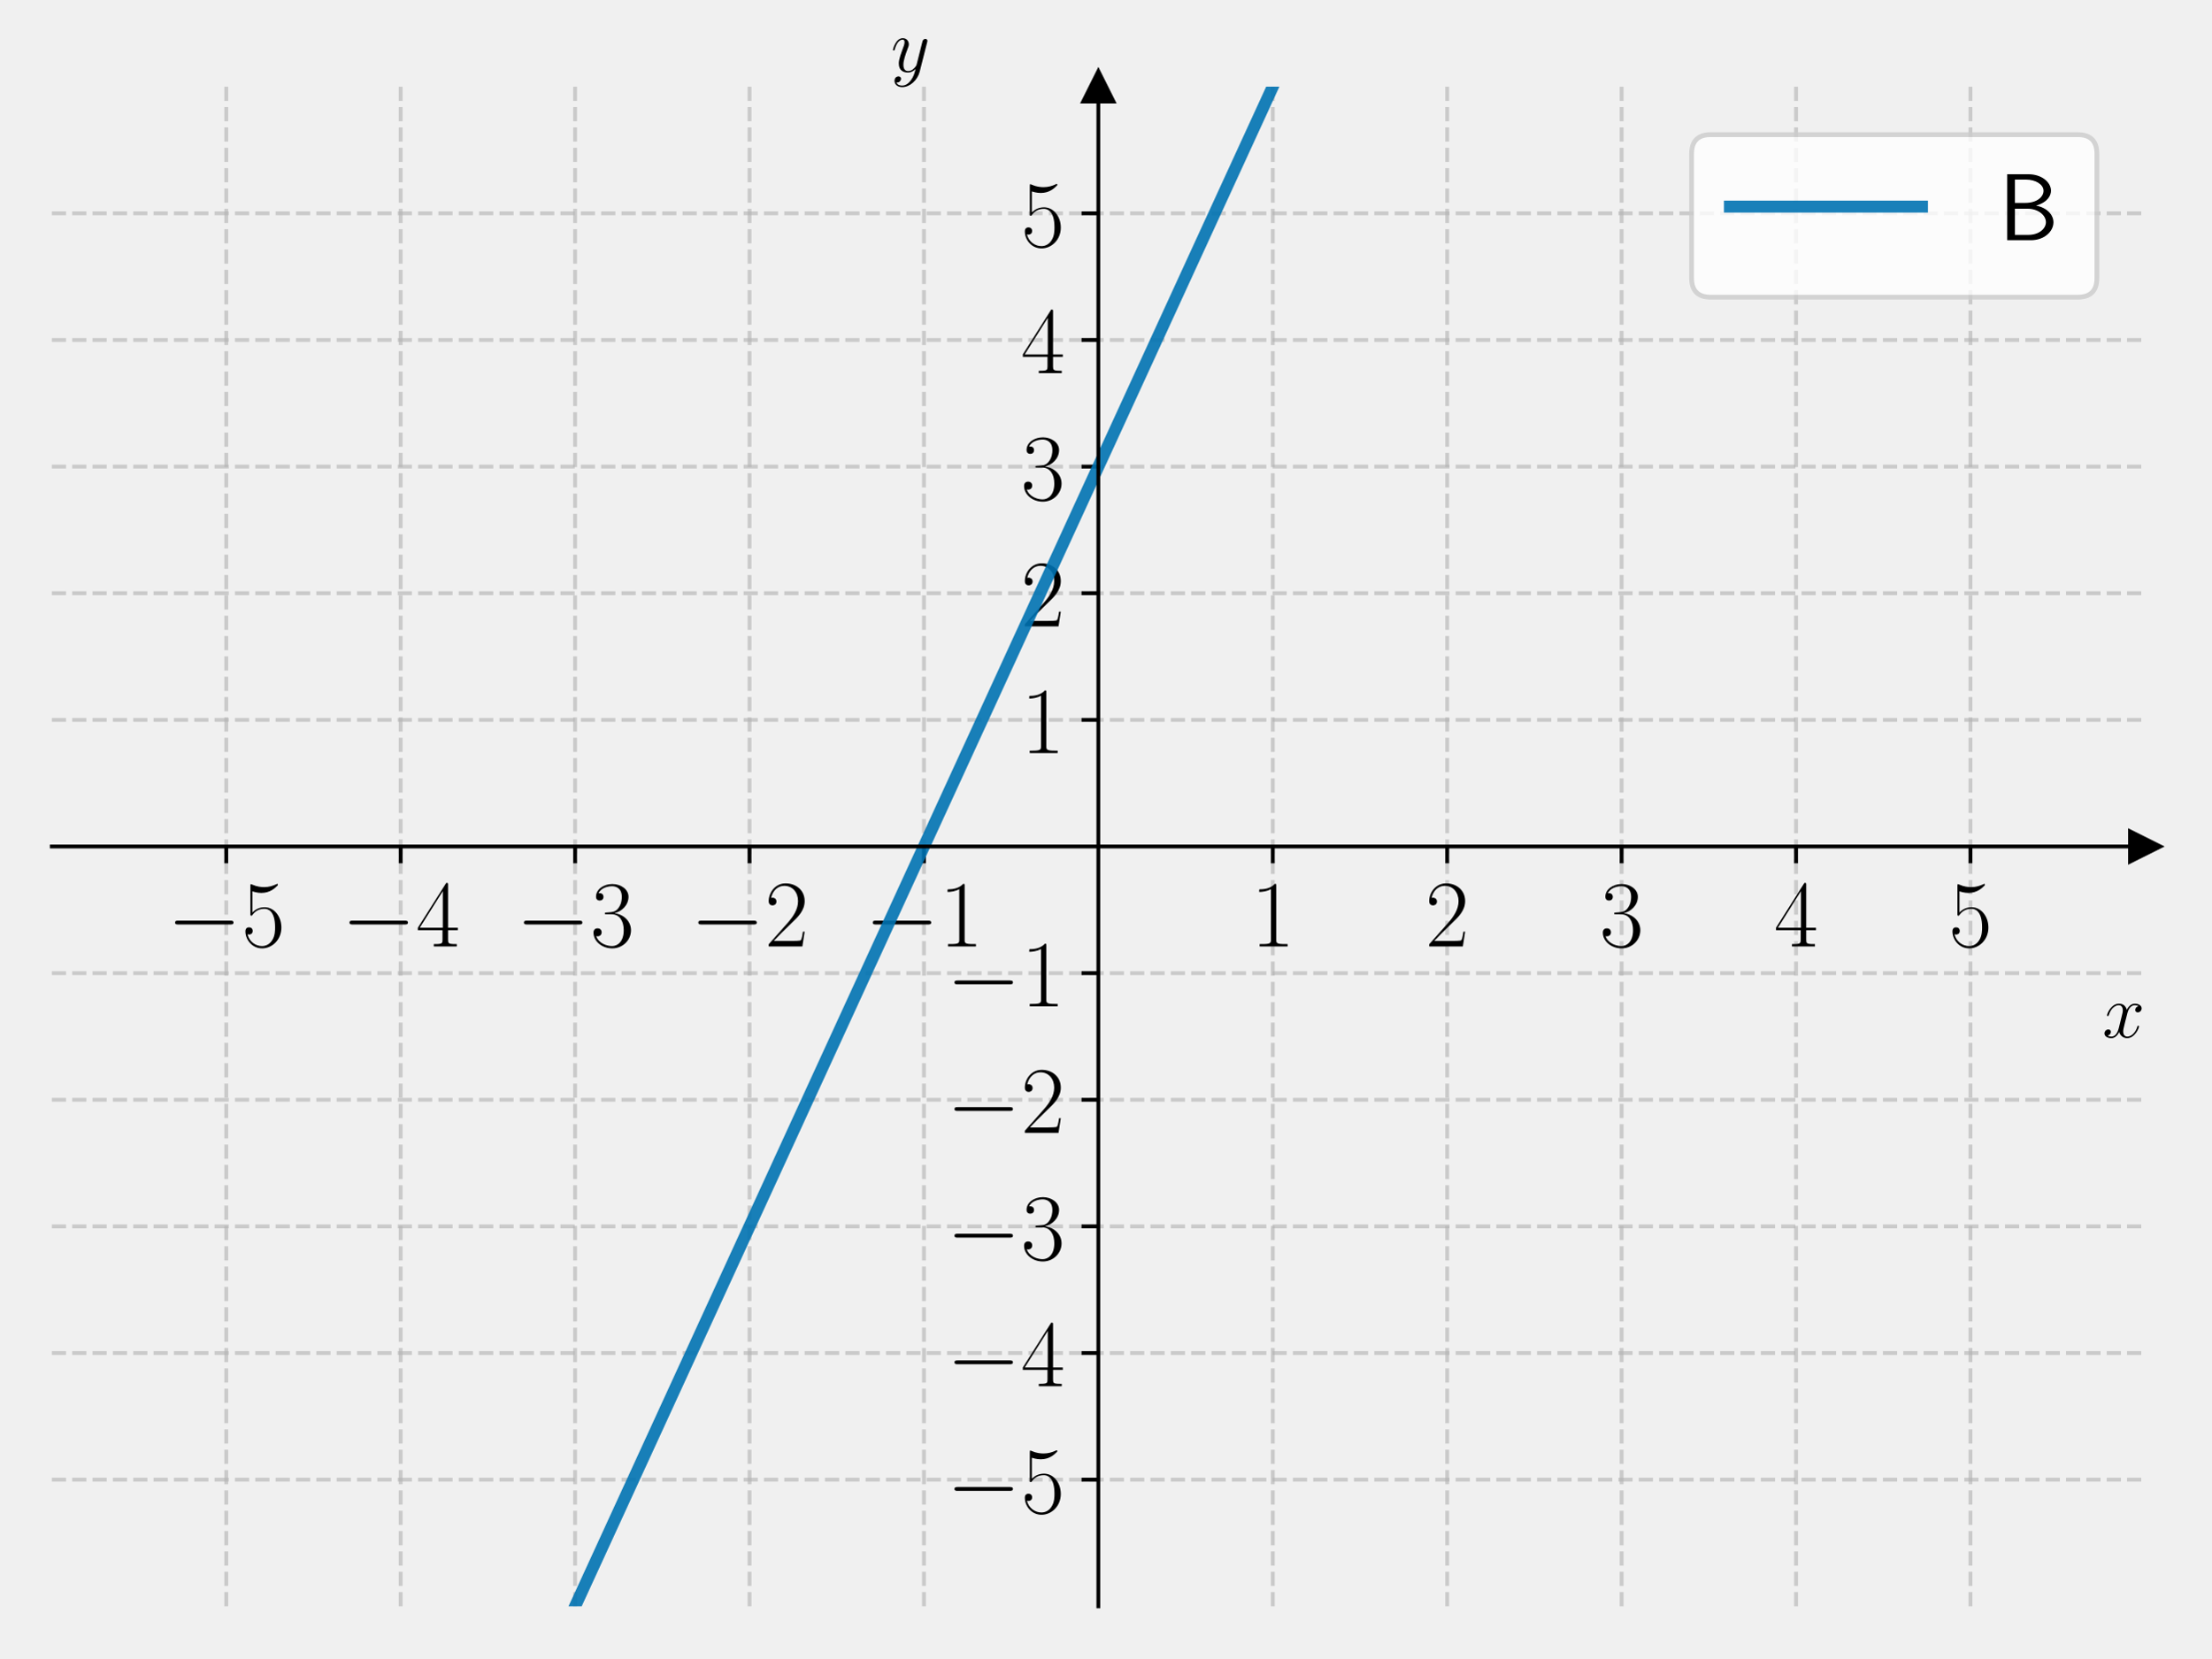
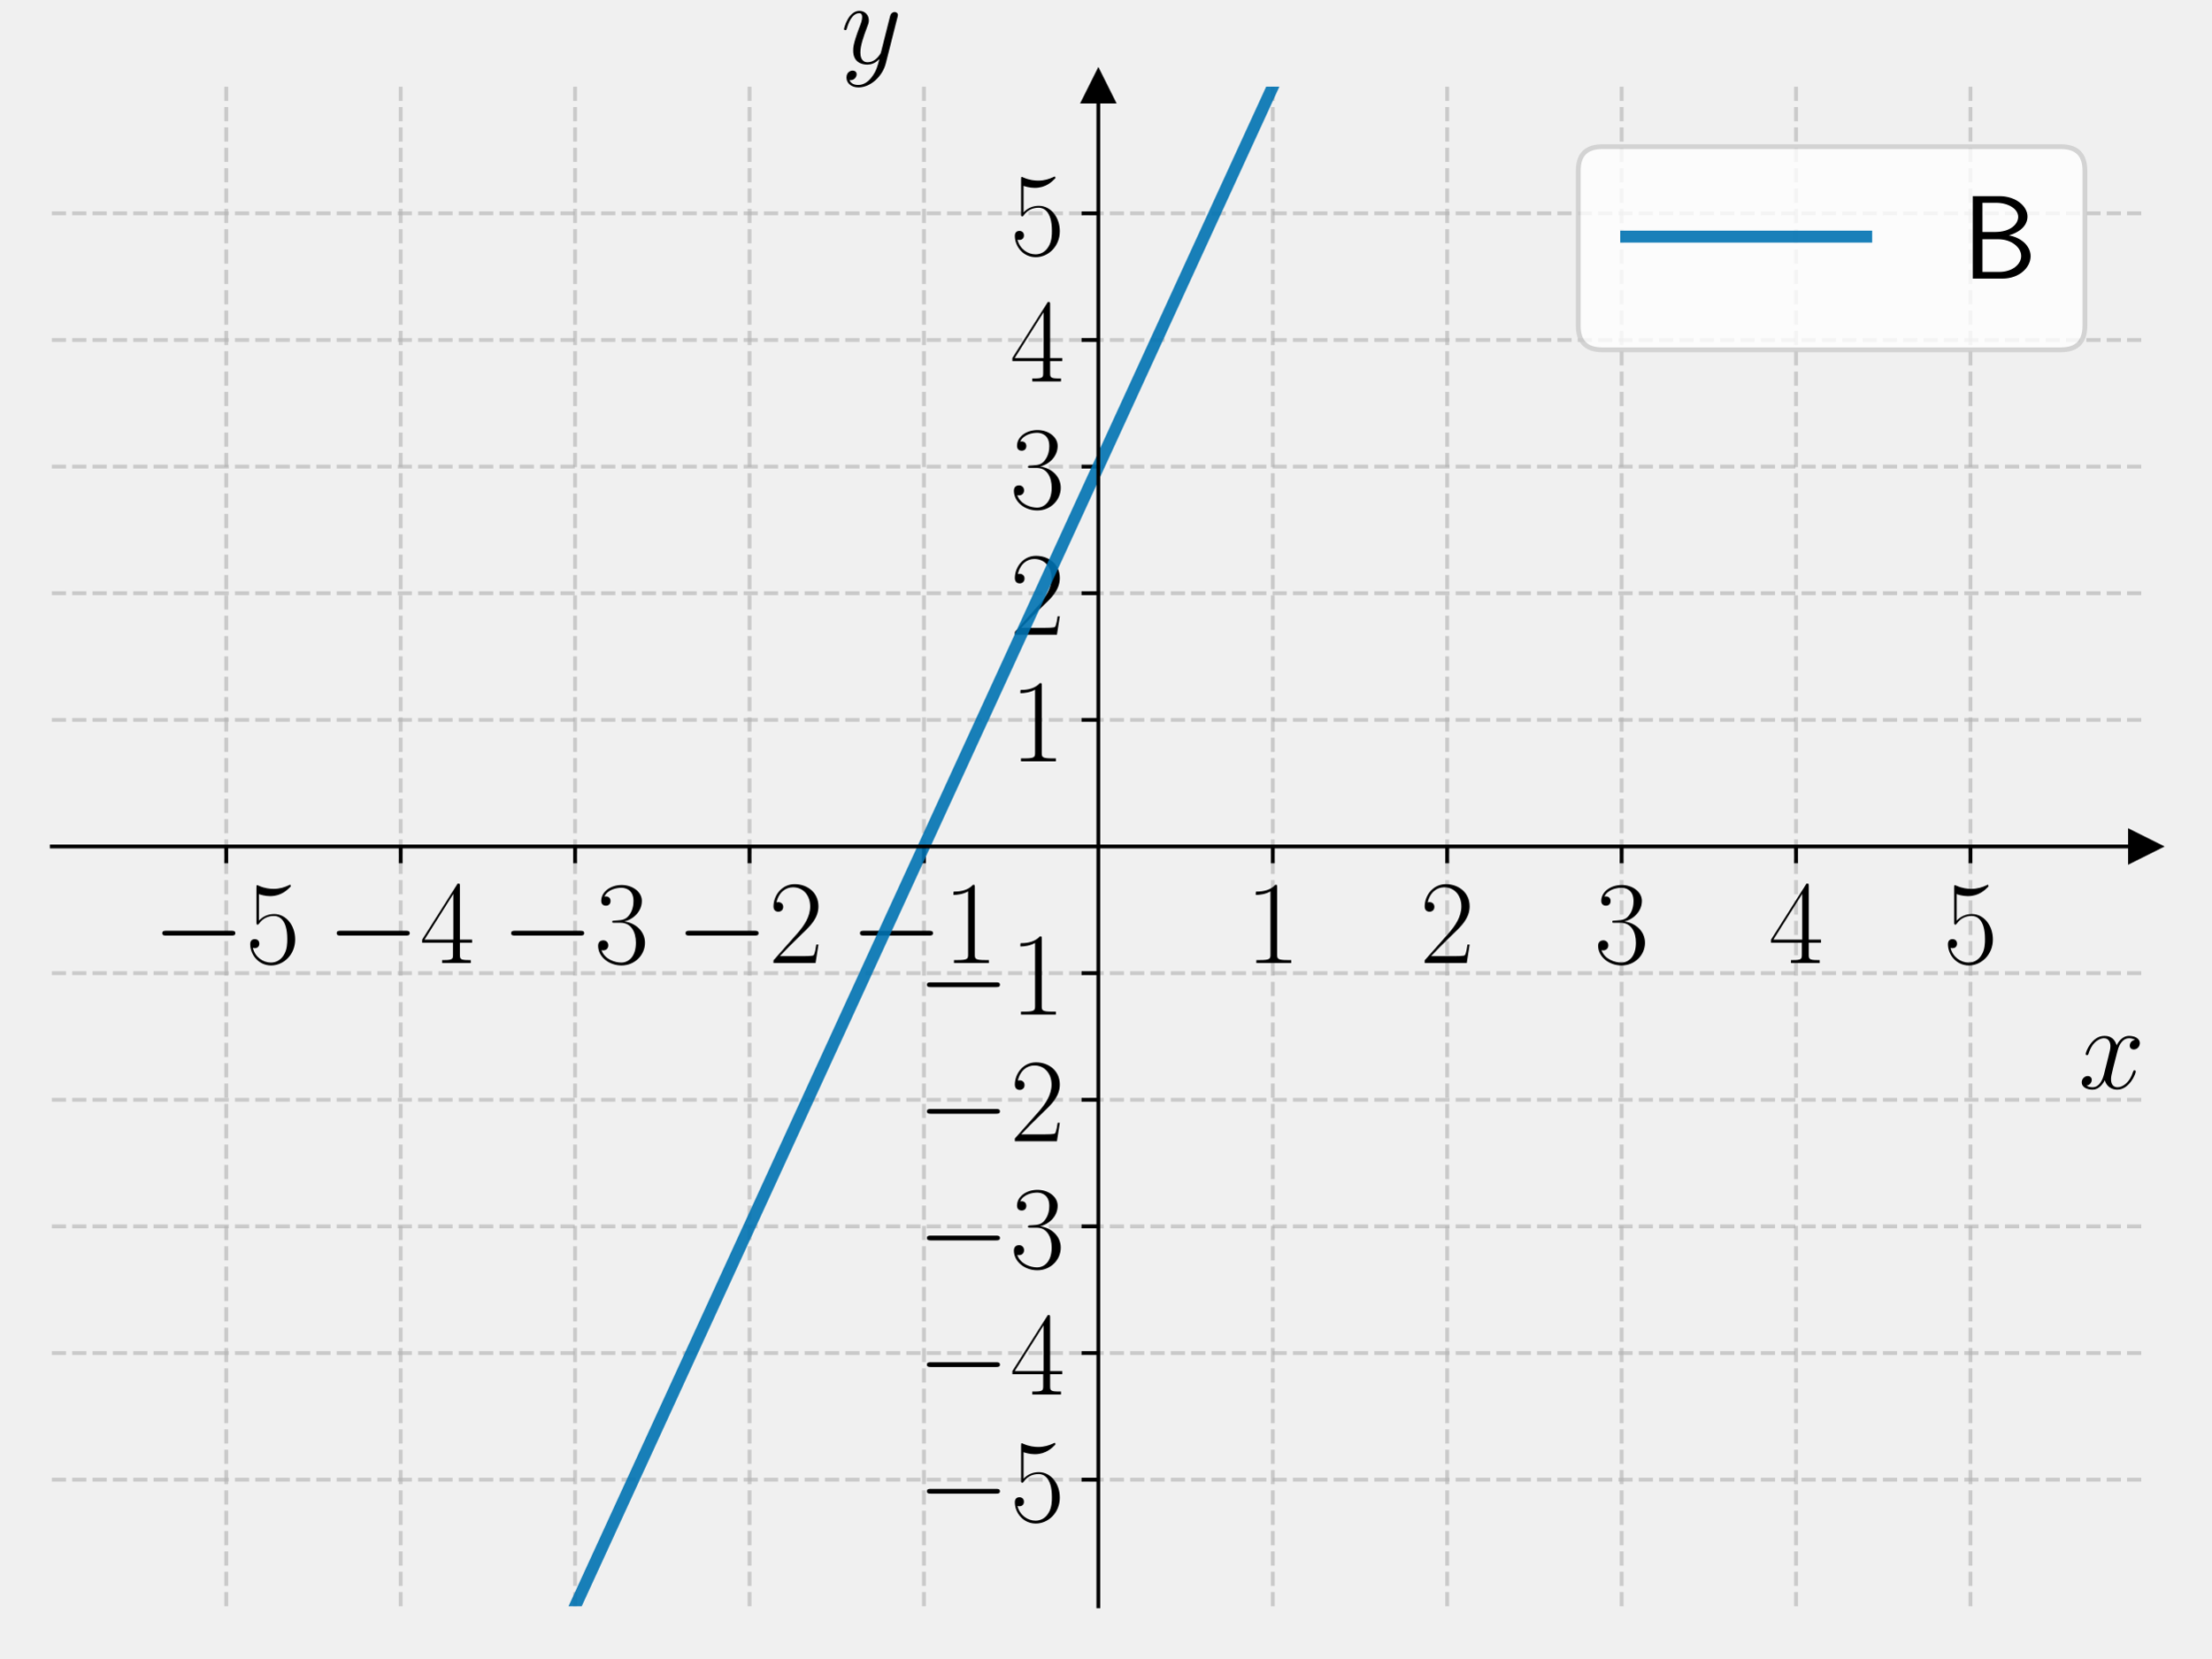
<svg xmlns="http://www.w3.org/2000/svg" xmlns:xlink="http://www.w3.org/1999/xlink" width="460.8pt" height="345.6pt" viewBox="0 0 460.8 345.6" version="1.1">
  <defs>
    <style type="text/css">*{stroke-linejoin: round; stroke-linecap: butt}</style>
  </defs>
  <g id="figure_1">
    <g id="patch_1">
      <path d="M 0 345.6  L 460.8 345.6  L 460.8 0  L 0 0  L 0 345.6  z " style="fill: none" />
    </g>
    <g id="axes_1">
      <g id="patch_2">
        <path d="M 10.8 334.8  L 447 334.8  L 447 18.065  L 10.8 18.065  L 10.8 334.8  z " style="fill: none" />
      </g>
      <g id="matplotlib.axis_1">
        <g id="xtick_1">
          <g id="line2d_1">
-             <path d="M 47.15 334.8  L 47.15 18.065  " clip-path="url(#p3e61613c9f)" style="fill: none; stroke-dasharray: 2.96,1.28; stroke-dashoffset: 0; stroke: #b0b0b0; stroke-opacity: 0.6; stroke-width: 0.8" />
+             <path d="M 47.15 334.8  L 47.15 18.065  " clip-path="url(#pae60ec99d0)" style="fill: none; stroke-dasharray: 2.96,1.28; stroke-dashoffset: 0; stroke: #b0b0b0; stroke-opacity: 0.6; stroke-width: 0.8" />
          </g>
          <g id="line2d_2">
            <defs>
-               <path id="m3fd6e6fe87" d="M 0 0  L 0 3.5  " style="stroke: #000000; stroke-width: 0.8" />
+               <path id="me901b34d1a" d="M 0 0  L 0 3.5  " style="stroke: #000000; stroke-width: 0.8" />
            </defs>
            <g>
-               <use xlink:href="#m3fd6e6fe87" x="47.15" y="176.432" style="stroke: #000000; stroke-width: 0.8" />
+               <use xlink:href="#me901b34d1a" x="47.15" y="176.432" style="stroke: #000000; stroke-width: 0.8" />
            </g>
          </g>
          <g id="text_1">
-             <g transform="translate(34.83221 197.2693) scale(0.2 -0.2)">
+             <g transform="translate(31.75276 200.7285) scale(0.25 -0.25)">
              <defs>
                <path id="CMSY10-0" d="M 4218 1472  C 4326 1472 4442 1472 4442 1600  C 4442 1728 4326 1728 4218 1728  L 755 1728  C 646 1728 531 1728 531 1600  C 531 1472 646 1472 755 1472  L 4218 1472  z " transform="scale(0.015625)" />
                <path id="CMR17-35" d="M 730 3692  C 794 3666 1056 3584 1325 3584  C 1920 3584 2246 3911 2432 4100  C 2432 4157 2432 4192 2394 4192  C 2387 4192 2374 4192 2323 4163  C 2099 4058 1837 3973 1517 3973  C 1325 3973 1037 3999 723 4139  C 653 4171 640 4171 634 4171  C 602 4171 595 4164 595 4037  L 595 2203  C 595 2089 595 2057 659 2057  C 691 2057 704 2070 736 2114  C 941 2401 1222 2522 1542 2522  C 1766 2522 2246 2382 2246 1289  C 2246 1085 2246 715 2054 421  C 1894 159 1645 25 1370 25  C 947 25 518 320 403 814  C 429 807 480 795 506 795  C 589 795 749 840 749 1038  C 749 1210 627 1280 506 1280  C 358 1280 262 1190 262 1011  C 262 454 704 -128 1382 -128  C 2042 -128 2669 440 2669 1264  C 2669 2030 2170 2624 1549 2624  C 1222 2624 947 2503 730 2274  L 730 3692  z " transform="scale(0.015625)" />
              </defs>
              <use xlink:href="#CMSY10-0" transform="scale(0.996264)" />
              <use xlink:href="#CMR17-35" transform="translate(77.48747 0) scale(0.996264)" />
            </g>
          </g>
        </g>
        <g id="xtick_2">
          <g id="line2d_3">
-             <path d="M 83.5 334.8  L 83.5 18.065  " clip-path="url(#p3e61613c9f)" style="fill: none; stroke-dasharray: 2.96,1.28; stroke-dashoffset: 0; stroke: #b0b0b0; stroke-opacity: 0.6; stroke-width: 0.8" />
+             <path d="M 83.5 334.8  L 83.5 18.065  " clip-path="url(#pae60ec99d0)" style="fill: none; stroke-dasharray: 2.96,1.28; stroke-dashoffset: 0; stroke: #b0b0b0; stroke-opacity: 0.6; stroke-width: 0.8" />
          </g>
          <g id="line2d_4">
            <g>
-               <use xlink:href="#m3fd6e6fe87" x="83.5" y="176.432" style="stroke: #000000; stroke-width: 0.8" />
+               <use xlink:href="#me901b34d1a" x="83.5" y="176.432" style="stroke: #000000; stroke-width: 0.8" />
            </g>
          </g>
          <g id="text_2">
-             <g transform="translate(71.18221 197.2693) scale(0.2 -0.2)">
+             <g transform="translate(68.10276 200.7285) scale(0.25 -0.25)">
              <defs>
                <path id="CMR17-34" d="M 2150 4122  C 2150 4256 2144 4256 2029 4256  L 128 1254  L 128 1088  L 1779 1088  L 1779 457  C 1779 224 1766 160 1318 160  L 1197 160  L 1197 0  C 1402 0 1747 0 1965 0  C 2182 0 2528 0 2733 0  L 2733 160  L 2611 160  C 2163 160 2150 224 2150 457  L 2150 1088  L 2803 1088  L 2803 1254  L 2150 1254  L 2150 4122  z M 1798 3703  L 1798 1254  L 256 1254  L 1798 3703  z " transform="scale(0.015625)" />
              </defs>
              <use xlink:href="#CMSY10-0" transform="scale(0.996264)" />
              <use xlink:href="#CMR17-34" transform="translate(77.48747 0) scale(0.996264)" />
            </g>
          </g>
        </g>
        <g id="xtick_3">
          <g id="line2d_5">
-             <path d="M 119.85 334.8  L 119.85 18.065  " clip-path="url(#p3e61613c9f)" style="fill: none; stroke-dasharray: 2.96,1.28; stroke-dashoffset: 0; stroke: #b0b0b0; stroke-opacity: 0.6; stroke-width: 0.8" />
+             <path d="M 119.85 334.8  L 119.85 18.065  " clip-path="url(#pae60ec99d0)" style="fill: none; stroke-dasharray: 2.96,1.28; stroke-dashoffset: 0; stroke: #b0b0b0; stroke-opacity: 0.6; stroke-width: 0.8" />
          </g>
          <g id="line2d_6">
            <g>
-               <use xlink:href="#m3fd6e6fe87" x="119.85" y="176.432" style="stroke: #000000; stroke-width: 0.8" />
+               <use xlink:href="#me901b34d1a" x="119.85" y="176.432" style="stroke: #000000; stroke-width: 0.8" />
            </g>
          </g>
          <g id="text_3">
-             <g transform="translate(107.5322 197.2693) scale(0.2 -0.2)">
+             <g transform="translate(104.4528 200.7285) scale(0.25 -0.25)">
              <defs>
                <path id="CMR17-33" d="M 1414 2157  C 1984 2157 2234 1662 2234 1090  C 2234 320 1824 25 1453 25  C 1114 25 563 194 390 693  C 422 680 454 680 486 680  C 640 680 755 782 755 948  C 755 1133 614 1216 486 1216  C 378 1216 211 1165 211 926  C 211 335 787 -128 1466 -128  C 2176 -128 2720 430 2720 1085  C 2720 1707 2208 2157 1600 2227  C 2086 2328 2554 2756 2554 3329  C 2554 3820 2048 4179 1472 4179  C 890 4179 378 3829 378 3329  C 378 3110 544 3072 627 3072  C 762 3072 877 3155 877 3321  C 877 3486 762 3569 627 3569  C 602 3569 570 3569 544 3557  C 730 3959 1235 4032 1459 4032  C 1683 4032 2106 3925 2106 3320  C 2106 3143 2080 2828 1862 2550  C 1670 2304 1453 2304 1242 2284  C 1210 2284 1062 2269 1037 2269  C 992 2263 966 2257 966 2208  C 966 2163 973 2157 1101 2157  L 1414 2157  z " transform="scale(0.015625)" />
              </defs>
              <use xlink:href="#CMSY10-0" transform="scale(0.996264)" />
              <use xlink:href="#CMR17-33" transform="translate(77.48747 0) scale(0.996264)" />
            </g>
          </g>
        </g>
        <g id="xtick_4">
          <g id="line2d_7">
-             <path d="M 156.2 334.8  L 156.2 18.065  " clip-path="url(#p3e61613c9f)" style="fill: none; stroke-dasharray: 2.96,1.28; stroke-dashoffset: 0; stroke: #b0b0b0; stroke-opacity: 0.6; stroke-width: 0.8" />
+             <path d="M 156.2 334.8  L 156.2 18.065  " clip-path="url(#pae60ec99d0)" style="fill: none; stroke-dasharray: 2.96,1.28; stroke-dashoffset: 0; stroke: #b0b0b0; stroke-opacity: 0.6; stroke-width: 0.8" />
          </g>
          <g id="line2d_8">
            <g>
-               <use xlink:href="#m3fd6e6fe87" x="156.2" y="176.432" style="stroke: #000000; stroke-width: 0.8" />
+               <use xlink:href="#me901b34d1a" x="156.2" y="176.432" style="stroke: #000000; stroke-width: 0.8" />
            </g>
          </g>
          <g id="text_4">
-             <g transform="translate(143.8822 197.2693) scale(0.2 -0.2)">
+             <g transform="translate(140.8028 200.7285) scale(0.25 -0.25)">
              <defs>
                <path id="CMR17-32" d="M 2669 989  L 2554 989  C 2490 536 2438 459 2413 420  C 2381 369 1920 369 1830 369  L 602 369  C 832 619 1280 1072 1824 1597  C 2214 1967 2669 2402 2669 3035  C 2669 3790 2067 4224 1395 4224  C 691 4224 262 3604 262 3030  C 262 2780 448 2748 525 2748  C 589 2748 781 2787 781 3010  C 781 3207 614 3264 525 3264  C 486 3264 448 3258 422 3245  C 544 3790 915 4058 1306 4058  C 1862 4058 2227 3617 2227 3035  C 2227 2479 1901 2000 1536 1584  L 262 146  L 262 0  L 2515 0  L 2669 989  z " transform="scale(0.015625)" />
              </defs>
              <use xlink:href="#CMSY10-0" transform="scale(0.996264)" />
              <use xlink:href="#CMR17-32" transform="translate(77.48747 0) scale(0.996264)" />
            </g>
          </g>
        </g>
        <g id="xtick_5">
          <g id="line2d_9">
-             <path d="M 192.55 334.8  L 192.55 18.065  " clip-path="url(#p3e61613c9f)" style="fill: none; stroke-dasharray: 2.96,1.28; stroke-dashoffset: 0; stroke: #b0b0b0; stroke-opacity: 0.6; stroke-width: 0.8" />
+             <path d="M 192.55 334.8  L 192.55 18.065  " clip-path="url(#pae60ec99d0)" style="fill: none; stroke-dasharray: 2.96,1.28; stroke-dashoffset: 0; stroke: #b0b0b0; stroke-opacity: 0.6; stroke-width: 0.8" />
          </g>
          <g id="line2d_10">
            <g>
-               <use xlink:href="#m3fd6e6fe87" x="192.55" y="176.432" style="stroke: #000000; stroke-width: 0.8" />
+               <use xlink:href="#me901b34d1a" x="192.55" y="176.432" style="stroke: #000000; stroke-width: 0.8" />
            </g>
          </g>
          <g id="text_5">
-             <g transform="translate(180.2322 197.2693) scale(0.2 -0.2)">
+             <g transform="translate(177.1528 200.7285) scale(0.25 -0.25)">
              <defs>
                <path id="CMR17-31" d="M 1702 4058  C 1702 4192 1696 4192 1606 4192  C 1357 3916 979 3827 621 3827  C 602 3827 570 3827 563 3808  C 557 3795 557 3782 557 3648  C 755 3648 1088 3686 1344 3839  L 1344 461  C 1344 236 1331 160 781 160  L 589 160  L 589 0  C 896 0 1216 0 1523 0  C 1830 0 2150 0 2458 0  L 2458 160  L 2266 160  C 1715 160 1702 230 1702 458  L 1702 4058  z " transform="scale(0.015625)" />
              </defs>
              <use xlink:href="#CMSY10-0" transform="scale(0.996264)" />
              <use xlink:href="#CMR17-31" transform="translate(77.48747 0) scale(0.996264)" />
            </g>
          </g>
        </g>
        <g id="xtick_6">
          <g id="line2d_11">
-             <path d="M 265.25 334.8  L 265.25 18.065  " clip-path="url(#p3e61613c9f)" style="fill: none; stroke-dasharray: 2.96,1.28; stroke-dashoffset: 0; stroke: #b0b0b0; stroke-opacity: 0.6; stroke-width: 0.8" />
+             <path d="M 265.25 334.8  L 265.25 18.065  " clip-path="url(#pae60ec99d0)" style="fill: none; stroke-dasharray: 2.96,1.28; stroke-dashoffset: 0; stroke: #b0b0b0; stroke-opacity: 0.6; stroke-width: 0.8" />
          </g>
          <g id="line2d_12">
            <g>
-               <use xlink:href="#m3fd6e6fe87" x="265.25" y="176.432" style="stroke: #000000; stroke-width: 0.8" />
+               <use xlink:href="#me901b34d1a" x="265.25" y="176.432" style="stroke: #000000; stroke-width: 0.8" />
            </g>
          </g>
          <g id="text_6">
-             <g transform="translate(260.681 197.2693) scale(0.2 -0.2)">
+             <g transform="translate(259.5387 200.7285) scale(0.25 -0.25)">
              <use xlink:href="#CMR17-31" transform="scale(0.996264)" />
            </g>
          </g>
        </g>
        <g id="xtick_7">
          <g id="line2d_13">
-             <path d="M 301.6 334.8  L 301.6 18.065  " clip-path="url(#p3e61613c9f)" style="fill: none; stroke-dasharray: 2.96,1.28; stroke-dashoffset: 0; stroke: #b0b0b0; stroke-opacity: 0.6; stroke-width: 0.8" />
+             <path d="M 301.6 334.8  L 301.6 18.065  " clip-path="url(#pae60ec99d0)" style="fill: none; stroke-dasharray: 2.96,1.28; stroke-dashoffset: 0; stroke: #b0b0b0; stroke-opacity: 0.6; stroke-width: 0.8" />
          </g>
          <g id="line2d_14">
            <g>
-               <use xlink:href="#m3fd6e6fe87" x="301.6" y="176.432" style="stroke: #000000; stroke-width: 0.8" />
+               <use xlink:href="#me901b34d1a" x="301.6" y="176.432" style="stroke: #000000; stroke-width: 0.8" />
            </g>
          </g>
          <g id="text_7">
-             <g transform="translate(297.031 197.2693) scale(0.2 -0.2)">
+             <g transform="translate(295.8887 200.7285) scale(0.25 -0.25)">
              <use xlink:href="#CMR17-32" transform="scale(0.996264)" />
            </g>
          </g>
        </g>
        <g id="xtick_8">
          <g id="line2d_15">
-             <path d="M 337.95 334.8  L 337.95 18.065  " clip-path="url(#p3e61613c9f)" style="fill: none; stroke-dasharray: 2.96,1.28; stroke-dashoffset: 0; stroke: #b0b0b0; stroke-opacity: 0.6; stroke-width: 0.8" />
+             <path d="M 337.95 334.8  L 337.95 18.065  " clip-path="url(#pae60ec99d0)" style="fill: none; stroke-dasharray: 2.96,1.28; stroke-dashoffset: 0; stroke: #b0b0b0; stroke-opacity: 0.6; stroke-width: 0.8" />
          </g>
          <g id="line2d_16">
            <g>
-               <use xlink:href="#m3fd6e6fe87" x="337.95" y="176.432" style="stroke: #000000; stroke-width: 0.8" />
+               <use xlink:href="#me901b34d1a" x="337.95" y="176.432" style="stroke: #000000; stroke-width: 0.8" />
            </g>
          </g>
          <g id="text_8">
-             <g transform="translate(333.381 197.2693) scale(0.2 -0.2)">
+             <g transform="translate(332.2387 200.7285) scale(0.25 -0.25)">
              <use xlink:href="#CMR17-33" transform="scale(0.996264)" />
            </g>
          </g>
        </g>
        <g id="xtick_9">
          <g id="line2d_17">
-             <path d="M 374.3 334.8  L 374.3 18.065  " clip-path="url(#p3e61613c9f)" style="fill: none; stroke-dasharray: 2.96,1.28; stroke-dashoffset: 0; stroke: #b0b0b0; stroke-opacity: 0.6; stroke-width: 0.8" />
+             <path d="M 374.3 334.8  L 374.3 18.065  " clip-path="url(#pae60ec99d0)" style="fill: none; stroke-dasharray: 2.96,1.28; stroke-dashoffset: 0; stroke: #b0b0b0; stroke-opacity: 0.6; stroke-width: 0.8" />
          </g>
          <g id="line2d_18">
            <g>
-               <use xlink:href="#m3fd6e6fe87" x="374.3" y="176.432" style="stroke: #000000; stroke-width: 0.8" />
+               <use xlink:href="#me901b34d1a" x="374.3" y="176.432" style="stroke: #000000; stroke-width: 0.8" />
            </g>
          </g>
          <g id="text_9">
-             <g transform="translate(369.731 197.2693) scale(0.2 -0.2)">
+             <g transform="translate(368.5887 200.7285) scale(0.25 -0.25)">
              <use xlink:href="#CMR17-34" transform="scale(0.996264)" />
            </g>
          </g>
        </g>
        <g id="xtick_10">
          <g id="line2d_19">
-             <path d="M 410.65 334.8  L 410.65 18.065  " clip-path="url(#p3e61613c9f)" style="fill: none; stroke-dasharray: 2.96,1.28; stroke-dashoffset: 0; stroke: #b0b0b0; stroke-opacity: 0.6; stroke-width: 0.8" />
+             <path d="M 410.65 334.8  L 410.65 18.065  " clip-path="url(#pae60ec99d0)" style="fill: none; stroke-dasharray: 2.96,1.28; stroke-dashoffset: 0; stroke: #b0b0b0; stroke-opacity: 0.6; stroke-width: 0.8" />
          </g>
          <g id="line2d_20">
            <g>
-               <use xlink:href="#m3fd6e6fe87" x="410.65" y="176.432" style="stroke: #000000; stroke-width: 0.8" />
+               <use xlink:href="#me901b34d1a" x="410.65" y="176.432" style="stroke: #000000; stroke-width: 0.8" />
            </g>
          </g>
          <g id="text_10">
-             <g transform="translate(406.081 197.2693) scale(0.2 -0.2)">
+             <g transform="translate(404.9387 200.7285) scale(0.25 -0.25)">
              <use xlink:href="#CMR17-35" transform="scale(0.996264)" />
            </g>
          </g>
        </g>
        <g id="text_11">
-           <g transform="translate(438.1306 216.2145) scale(0.16 -0.16)">
+           <g transform="translate(433.1415 226.8693) scale(0.25 -0.25)">
            <defs>
              <path id="CMMI12-78" d="M 3034 2606  C 2829 2567 2752 2414 2752 2293  C 2752 2139 2874 2088 2963 2088  C 3155 2088 3290 2254 3290 2427  C 3290 2695 2982 2816 2714 2816  C 2323 2816 2106 2433 2048 2312  C 1901 2816 1504 2816 1389 2816  C 736 2816 390 1980 390 1839  C 390 1814 416 1782 461 1782  C 512 1782 525 1820 538 1846  C 755 2555 1184 2689 1370 2689  C 1658 2689 1715 2420 1715 2267  C 1715 2127 1677 1980 1600 1673  L 1382 798  C 1286 415 1101 64 762 64  C 730 64 570 64 435 147  C 666 192 717 383 717 460  C 717 588 621 664 499 664  C 346 664 179 530 179 326  C 179 57 480 -64 755 -64  C 1062 -64 1280 179 1414 441  C 1517 64 1837 -64 2074 -64  C 2726 -64 3072 773 3072 913  C 3072 945 3046 971 3008 971  C 2950 971 2944 939 2925 888  C 2752 326 2381 64 2093 64  C 1869 64 1747 230 1747 492  C 1747 632 1773 734 1875 1156  L 2099 2024  C 2195 2408 2413 2689 2707 2689  C 2720 2689 2899 2689 3034 2606  z " transform="scale(0.015625)" />
            </defs>
            <use xlink:href="#CMMI12-78" transform="scale(0.996264)" />
          </g>
        </g>
      </g>
      <g id="matplotlib.axis_2">
        <g id="ytick_1">
          <g id="line2d_21">
-             <path d="M 10.8 308.405  L 447 308.405  " clip-path="url(#p3e61613c9f)" style="fill: none; stroke-dasharray: 2.96,1.28; stroke-dashoffset: 0; stroke: #b0b0b0; stroke-opacity: 0.6; stroke-width: 0.8" />
+             <path d="M 10.8 308.405  L 447 308.405  " clip-path="url(#pae60ec99d0)" style="fill: none; stroke-dasharray: 2.96,1.28; stroke-dashoffset: 0; stroke: #b0b0b0; stroke-opacity: 0.6; stroke-width: 0.8" />
          </g>
          <g id="line2d_22">
            <defs>
-               <path id="mf4720ed32c" d="M 0 0  L -3.5 0  " style="stroke: #000000; stroke-width: 0.8" />
+               <path id="m7ed413b6c6" d="M 0 0  L -3.5 0  " style="stroke: #000000; stroke-width: 0.8" />
            </defs>
            <g>
-               <use xlink:href="#mf4720ed32c" x="228.9" y="308.405" style="stroke: #000000; stroke-width: 0.8" />
+               <use xlink:href="#m7ed413b6c6" x="228.9" y="308.405" style="stroke: #000000; stroke-width: 0.8" />
            </g>
          </g>
          <g id="text_12">
-             <g transform="translate(197.2644 315.3239) scale(0.2 -0.2)">
+             <g transform="translate(191.1055 317.0535) scale(0.25 -0.25)">
              <use xlink:href="#CMSY10-0" transform="scale(0.996264)" />
              <use xlink:href="#CMR17-35" transform="translate(77.48747 0) scale(0.996264)" />
            </g>
          </g>
        </g>
        <g id="ytick_2">
          <g id="line2d_23">
-             <path d="M 10.8 282.011  L 447 282.011  " clip-path="url(#p3e61613c9f)" style="fill: none; stroke-dasharray: 2.96,1.28; stroke-dashoffset: 0; stroke: #b0b0b0; stroke-opacity: 0.6; stroke-width: 0.8" />
+             <path d="M 10.8 282.011  L 447 282.011  " clip-path="url(#pae60ec99d0)" style="fill: none; stroke-dasharray: 2.96,1.28; stroke-dashoffset: 0; stroke: #b0b0b0; stroke-opacity: 0.6; stroke-width: 0.8" />
          </g>
          <g id="line2d_24">
            <g>
-               <use xlink:href="#mf4720ed32c" x="228.9" y="282.011" style="stroke: #000000; stroke-width: 0.8" />
+               <use xlink:href="#m7ed413b6c6" x="228.9" y="282.011" style="stroke: #000000; stroke-width: 0.8" />
            </g>
          </g>
          <g id="text_13">
-             <g transform="translate(197.2644 288.9293) scale(0.2 -0.2)">
+             <g transform="translate(191.1055 290.6589) scale(0.25 -0.25)">
              <use xlink:href="#CMSY10-0" transform="scale(0.996264)" />
              <use xlink:href="#CMR17-34" transform="translate(77.48747 0) scale(0.996264)" />
            </g>
          </g>
        </g>
        <g id="ytick_3">
          <g id="line2d_25">
-             <path d="M 10.8 255.616  L 447 255.616  " clip-path="url(#p3e61613c9f)" style="fill: none; stroke-dasharray: 2.96,1.28; stroke-dashoffset: 0; stroke: #b0b0b0; stroke-opacity: 0.6; stroke-width: 0.8" />
+             <path d="M 10.8 255.616  L 447 255.616  " clip-path="url(#pae60ec99d0)" style="fill: none; stroke-dasharray: 2.96,1.28; stroke-dashoffset: 0; stroke: #b0b0b0; stroke-opacity: 0.6; stroke-width: 0.8" />
          </g>
          <g id="line2d_26">
            <g>
-               <use xlink:href="#mf4720ed32c" x="228.9" y="255.616" style="stroke: #000000; stroke-width: 0.8" />
+               <use xlink:href="#m7ed413b6c6" x="228.9" y="255.616" style="stroke: #000000; stroke-width: 0.8" />
            </g>
          </g>
          <g id="text_14">
-             <g transform="translate(197.2644 262.5346) scale(0.2 -0.2)">
+             <g transform="translate(191.1055 264.2643) scale(0.25 -0.25)">
              <use xlink:href="#CMSY10-0" transform="scale(0.996264)" />
              <use xlink:href="#CMR17-33" transform="translate(77.48747 0) scale(0.996264)" />
            </g>
          </g>
        </g>
        <g id="ytick_4">
          <g id="line2d_27">
-             <path d="M 10.8 229.222  L 447 229.222  " clip-path="url(#p3e61613c9f)" style="fill: none; stroke-dasharray: 2.96,1.28; stroke-dashoffset: 0; stroke: #b0b0b0; stroke-opacity: 0.6; stroke-width: 0.8" />
+             <path d="M 10.8 229.222  L 447 229.222  " clip-path="url(#pae60ec99d0)" style="fill: none; stroke-dasharray: 2.96,1.28; stroke-dashoffset: 0; stroke: #b0b0b0; stroke-opacity: 0.6; stroke-width: 0.8" />
          </g>
          <g id="line2d_28">
            <g>
-               <use xlink:href="#mf4720ed32c" x="228.9" y="229.222" style="stroke: #000000; stroke-width: 0.8" />
+               <use xlink:href="#m7ed413b6c6" x="228.9" y="229.222" style="stroke: #000000; stroke-width: 0.8" />
            </g>
          </g>
          <g id="text_15">
-             <g transform="translate(197.2644 236.14) scale(0.2 -0.2)">
+             <g transform="translate(191.1055 237.8696) scale(0.25 -0.25)">
              <use xlink:href="#CMSY10-0" transform="scale(0.996264)" />
              <use xlink:href="#CMR17-32" transform="translate(77.48747 0) scale(0.996264)" />
            </g>
          </g>
        </g>
        <g id="ytick_5">
          <g id="line2d_29">
-             <path d="M 10.8 202.827  L 447 202.827  " clip-path="url(#p3e61613c9f)" style="fill: none; stroke-dasharray: 2.96,1.28; stroke-dashoffset: 0; stroke: #b0b0b0; stroke-opacity: 0.6; stroke-width: 0.8" />
+             <path d="M 10.8 202.827  L 447 202.827  " clip-path="url(#pae60ec99d0)" style="fill: none; stroke-dasharray: 2.96,1.28; stroke-dashoffset: 0; stroke: #b0b0b0; stroke-opacity: 0.6; stroke-width: 0.8" />
          </g>
          <g id="line2d_30">
            <g>
-               <use xlink:href="#mf4720ed32c" x="228.9" y="202.827" style="stroke: #000000; stroke-width: 0.8" />
+               <use xlink:href="#m7ed413b6c6" x="228.9" y="202.827" style="stroke: #000000; stroke-width: 0.8" />
            </g>
          </g>
          <g id="text_16">
-             <g transform="translate(197.2644 209.7454) scale(0.2 -0.2)">
+             <g transform="translate(191.1055 211.475) scale(0.25 -0.25)">
              <use xlink:href="#CMSY10-0" transform="scale(0.996264)" />
              <use xlink:href="#CMR17-31" transform="translate(77.48747 0) scale(0.996264)" />
            </g>
          </g>
        </g>
        <g id="ytick_6">
          <g id="line2d_31">
-             <path d="M 10.8 150.038  L 447 150.038  " clip-path="url(#p3e61613c9f)" style="fill: none; stroke-dasharray: 2.96,1.28; stroke-dashoffset: 0; stroke: #b0b0b0; stroke-opacity: 0.6; stroke-width: 0.8" />
+             <path d="M 10.8 150.038  L 447 150.038  " clip-path="url(#pae60ec99d0)" style="fill: none; stroke-dasharray: 2.96,1.28; stroke-dashoffset: 0; stroke: #b0b0b0; stroke-opacity: 0.6; stroke-width: 0.8" />
          </g>
          <g id="line2d_32">
            <g>
-               <use xlink:href="#mf4720ed32c" x="228.9" y="150.038" style="stroke: #000000; stroke-width: 0.8" />
+               <use xlink:href="#m7ed413b6c6" x="228.9" y="150.038" style="stroke: #000000; stroke-width: 0.8" />
            </g>
          </g>
          <g id="text_17">
-             <g transform="translate(212.7619 156.9561) scale(0.2 -0.2)">
+             <g transform="translate(210.4774 158.6858) scale(0.25 -0.25)">
              <use xlink:href="#CMR17-31" transform="scale(0.996264)" />
            </g>
          </g>
        </g>
        <g id="ytick_7">
          <g id="line2d_33">
-             <path d="M 10.8 123.643  L 447 123.643  " clip-path="url(#p3e61613c9f)" style="fill: none; stroke-dasharray: 2.96,1.28; stroke-dashoffset: 0; stroke: #b0b0b0; stroke-opacity: 0.6; stroke-width: 0.8" />
+             <path d="M 10.8 123.643  L 447 123.643  " clip-path="url(#pae60ec99d0)" style="fill: none; stroke-dasharray: 2.96,1.28; stroke-dashoffset: 0; stroke: #b0b0b0; stroke-opacity: 0.6; stroke-width: 0.8" />
          </g>
          <g id="line2d_34">
            <g>
-               <use xlink:href="#mf4720ed32c" x="228.9" y="123.643" style="stroke: #000000; stroke-width: 0.8" />
+               <use xlink:href="#m7ed413b6c6" x="228.9" y="123.643" style="stroke: #000000; stroke-width: 0.8" />
            </g>
          </g>
          <g id="text_18">
-             <g transform="translate(212.7619 130.5615) scale(0.2 -0.2)">
+             <g transform="translate(210.4774 132.2911) scale(0.25 -0.25)">
              <use xlink:href="#CMR17-32" transform="scale(0.996264)" />
            </g>
          </g>
        </g>
        <g id="ytick_8">
          <g id="line2d_35">
-             <path d="M 10.8 97.248  L 447 97.248  " clip-path="url(#p3e61613c9f)" style="fill: none; stroke-dasharray: 2.96,1.28; stroke-dashoffset: 0; stroke: #b0b0b0; stroke-opacity: 0.6; stroke-width: 0.8" />
+             <path d="M 10.8 97.248  L 447 97.248  " clip-path="url(#pae60ec99d0)" style="fill: none; stroke-dasharray: 2.96,1.28; stroke-dashoffset: 0; stroke: #b0b0b0; stroke-opacity: 0.6; stroke-width: 0.8" />
          </g>
          <g id="line2d_36">
            <g>
-               <use xlink:href="#mf4720ed32c" x="228.9" y="97.248" style="stroke: #000000; stroke-width: 0.8" />
+               <use xlink:href="#m7ed413b6c6" x="228.9" y="97.248" style="stroke: #000000; stroke-width: 0.8" />
            </g>
          </g>
          <g id="text_19">
-             <g transform="translate(212.7619 104.1669) scale(0.2 -0.2)">
+             <g transform="translate(210.4774 105.8965) scale(0.25 -0.25)">
              <use xlink:href="#CMR17-33" transform="scale(0.996264)" />
            </g>
          </g>
        </g>
        <g id="ytick_9">
          <g id="line2d_37">
-             <path d="M 10.8 70.854  L 447 70.854  " clip-path="url(#p3e61613c9f)" style="fill: none; stroke-dasharray: 2.96,1.28; stroke-dashoffset: 0; stroke: #b0b0b0; stroke-opacity: 0.6; stroke-width: 0.8" />
+             <path d="M 10.8 70.854  L 447 70.854  " clip-path="url(#pae60ec99d0)" style="fill: none; stroke-dasharray: 2.96,1.28; stroke-dashoffset: 0; stroke: #b0b0b0; stroke-opacity: 0.6; stroke-width: 0.8" />
          </g>
          <g id="line2d_38">
            <g>
-               <use xlink:href="#mf4720ed32c" x="228.9" y="70.854" style="stroke: #000000; stroke-width: 0.8" />
+               <use xlink:href="#m7ed413b6c6" x="228.9" y="70.854" style="stroke: #000000; stroke-width: 0.8" />
            </g>
          </g>
          <g id="text_20">
-             <g transform="translate(212.7619 77.77227) scale(0.2 -0.2)">
+             <g transform="translate(210.4774 79.5019) scale(0.25 -0.25)">
              <use xlink:href="#CMR17-34" transform="scale(0.996264)" />
            </g>
          </g>
        </g>
        <g id="ytick_10">
          <g id="line2d_39">
-             <path d="M 10.8 44.459  L 447 44.459  " clip-path="url(#p3e61613c9f)" style="fill: none; stroke-dasharray: 2.96,1.28; stroke-dashoffset: 0; stroke: #b0b0b0; stroke-opacity: 0.6; stroke-width: 0.8" />
+             <path d="M 10.8 44.459  L 447 44.459  " clip-path="url(#pae60ec99d0)" style="fill: none; stroke-dasharray: 2.96,1.28; stroke-dashoffset: 0; stroke: #b0b0b0; stroke-opacity: 0.6; stroke-width: 0.8" />
          </g>
          <g id="line2d_40">
            <g>
-               <use xlink:href="#mf4720ed32c" x="228.9" y="44.459" style="stroke: #000000; stroke-width: 0.8" />
+               <use xlink:href="#m7ed413b6c6" x="228.9" y="44.459" style="stroke: #000000; stroke-width: 0.8" />
            </g>
          </g>
          <g id="text_21">
-             <g transform="translate(212.7619 51.37765) scale(0.2 -0.2)">
+             <g transform="translate(210.4774 53.10728) scale(0.25 -0.25)">
              <use xlink:href="#CMR17-35" transform="scale(0.996264)" />
            </g>
          </g>
        </g>
        <g id="text_22">
-           <g transform="translate(185.6541 14.96506) scale(0.16 -0.16)">
+           <g transform="translate(175.2145 13.22) scale(0.25 -0.25)">
            <defs>
              <path id="CMMI12-79" d="M 1683 -700  C 1510 -939 1261 -1152 947 -1152  C 870 -1152 563 -1152 467 -889  C 486 -895 518 -895 531 -895  C 723 -895 851 -729 851 -582  C 851 -435 730 -384 634 -384  C 531 -384 307 -458 307 -759  C 307 -1071 582 -1286 947 -1286  C 1587 -1286 2234 -700 2413 6  L 3040 2485  C 3046 2517 3059 2556 3059 2594  C 3059 2689 2982 2753 2886 2753  C 2829 2753 2694 2727 2643 2535  L 2170 658  C 2138 543 2138 530 2086 460  C 1958 281 1747 64 1440 64  C 1082 64 1050 415 1050 588  C 1050 952 1222 1443 1395 1903  C 1466 2088 1504 2178 1504 2305  C 1504 2574 1312 2816 998 2816  C 410 2816 173 1890 173 1839  C 173 1814 198 1782 243 1782  C 301 1782 307 1807 333 1897  C 486 2433 730 2689 979 2689  C 1037 2689 1146 2689 1146 2478  C 1146 2312 1075 2127 979 1884  C 666 1047 666 837 666 683  C 666 77 1101 -64 1421 -64  C 1606 -64 1837 -6 2061 230  L 2067 224  C 1971 -147 1907 -392 1683 -700  z " transform="scale(0.015625)" />
            </defs>
            <use xlink:href="#CMMI12-79" transform="scale(0.996264)" />
          </g>
        </g>
      </g>
      <g id="line2d_41">
        <defs>
-           <path id="mc9887fa274" d="M 3 0  L -3 -3  L -3 3  z " style="stroke: #000000; stroke-linejoin: miter" />
+           <path id="mba3e5257ba" d="M 3 0  L -3 -3  L -3 3  z " style="stroke: #000000; stroke-linejoin: miter" />
        </defs>
        <g>
-           <use xlink:href="#mc9887fa274" x="447" y="176.432" style="stroke: #000000; stroke-linejoin: miter" />
+           <use xlink:href="#mba3e5257ba" x="447" y="176.432" style="stroke: #000000; stroke-linejoin: miter" />
        </g>
      </g>
      <g id="line2d_42">
        <defs>
-           <path id="md807ec59a4" d="M 0 -3  L -3 3  L 3 3  z " style="stroke: #000000; stroke-linejoin: miter" />
+           <path id="m8e753814f4" d="M 0 -3  L -3 3  L 3 3  z " style="stroke: #000000; stroke-linejoin: miter" />
        </defs>
        <g>
-           <use xlink:href="#md807ec59a4" x="228.9" y="18.065" style="stroke: #000000; stroke-linejoin: miter" />
+           <use xlink:href="#m8e753814f4" x="228.9" y="18.065" style="stroke: #000000; stroke-linejoin: miter" />
        </g>
      </g>
      <g id="line2d_43">
-         <path d="M 114.433 346.6  L 274.002 -1  L 274.002 -1  " clip-path="url(#p3e61613c9f)" style="fill: none; stroke: #0072b2; stroke-opacity: 0.9; stroke-width: 2.5; stroke-linecap: square" />
+         <path d="M 114.433 346.6  L 274.002 -1  L 274.002 -1  " clip-path="url(#pae60ec99d0)" style="fill: none; stroke: #0072b2; stroke-opacity: 0.9; stroke-width: 2.5; stroke-linecap: square" />
      </g>
      <g id="patch_3">
        <path d="M 228.9 334.8  L 228.9 18.065  " style="fill: none; stroke: #000000; stroke-width: 0.8; stroke-linejoin: miter; stroke-linecap: square" />
      </g>
      <g id="patch_4">
        <path d="M 447 334.8  L 447 18.065  " style="fill: none" />
      </g>
      <g id="patch_5">
        <path d="M 10.8 176.432  L 447 176.432  " style="fill: none; stroke: #000000; stroke-width: 0.8; stroke-linejoin: miter; stroke-linecap: square" />
      </g>
      <g id="patch_6">
        <path d="M 10.8 18.065  L 447 18.065  " style="fill: none" />
      </g>
      <g id="legend_1">
        <g id="patch_7">
-           <path d="M 356.532 61.94  L 433 61.94  Q 437 61.94 437 57.94  L 437 32.065  Q 437 28.065 433 28.065  L 356.532 28.065  Q 352.532 28.065 352.532 32.065  L 352.532 57.94  Q 352.532 61.94 356.532 61.94  z " style="fill: #ffffff; opacity: 0.8; stroke: #cccccc; stroke-linejoin: miter" />
+           <path d="M 333.915 72.909  L 429.5 72.909  Q 434.5 72.909 434.5 67.909  L 434.5 35.565  Q 434.5 30.565 429.5 30.565  L 333.915 30.565  Q 328.915 30.565 328.915 35.565  L 328.915 67.909  Q 328.915 72.909 333.915 72.909  z " style="fill: #ffffff; opacity: 0.8; stroke: #cccccc; stroke-linejoin: miter" />
        </g>
        <g id="line2d_44">
-           <path d="M 360.532 43.065  L 380.532 43.065  L 400.532 43.065  " style="fill: none; stroke: #0072b2; stroke-opacity: 0.9; stroke-width: 2.5; stroke-linecap: square" />
+           <path d="M 338.915 49.315  L 363.915 49.315  L 388.915 49.315  " style="fill: none; stroke: #0072b2; stroke-opacity: 0.9; stroke-width: 2.5; stroke-linecap: square" />
        </g>
        <g id="text_23">
-           <g transform="translate(416.5324 50.06453) scale(0.2 -0.2)">
+           <g transform="translate(408.9155 58.06453) scale(0.25 -0.25)">
            <defs>
              <path id="CMSS17-42" d="M 570 4416  L 570 0  L 2163 0  C 3034 0 3667 574 3667 1200  C 3667 1685 3251 2176 2502 2317  C 3334 2558 3501 3040 3501 3313  C 3501 3883 2874 4416 1997 4416  L 570 4416  z M 1088 2496  L 1088 4059  L 1824 4059  C 2483 4059 3002 3724 3002 3306  C 3002 2926 2592 2496 1766 2496  L 1088 2496  z M 1088 357  L 1088 2107  L 1939 2107  C 2630 2107 3162 1679 3162 1206  C 3162 772 2694 357 1984 357  L 1088 357  z " transform="scale(0.015625)" />
            </defs>
            <use xlink:href="#CMSS17-42" transform="scale(0.996264)" />
          </g>
        </g>
      </g>
    </g>
  </g>
  <defs>
-     <clipPath id="p3e61613c9f">
+     <clipPath id="pae60ec99d0">
      <rect x="10.8" y="18.065" width="436.2" height="316.735" />
    </clipPath>
  </defs>
</svg>
